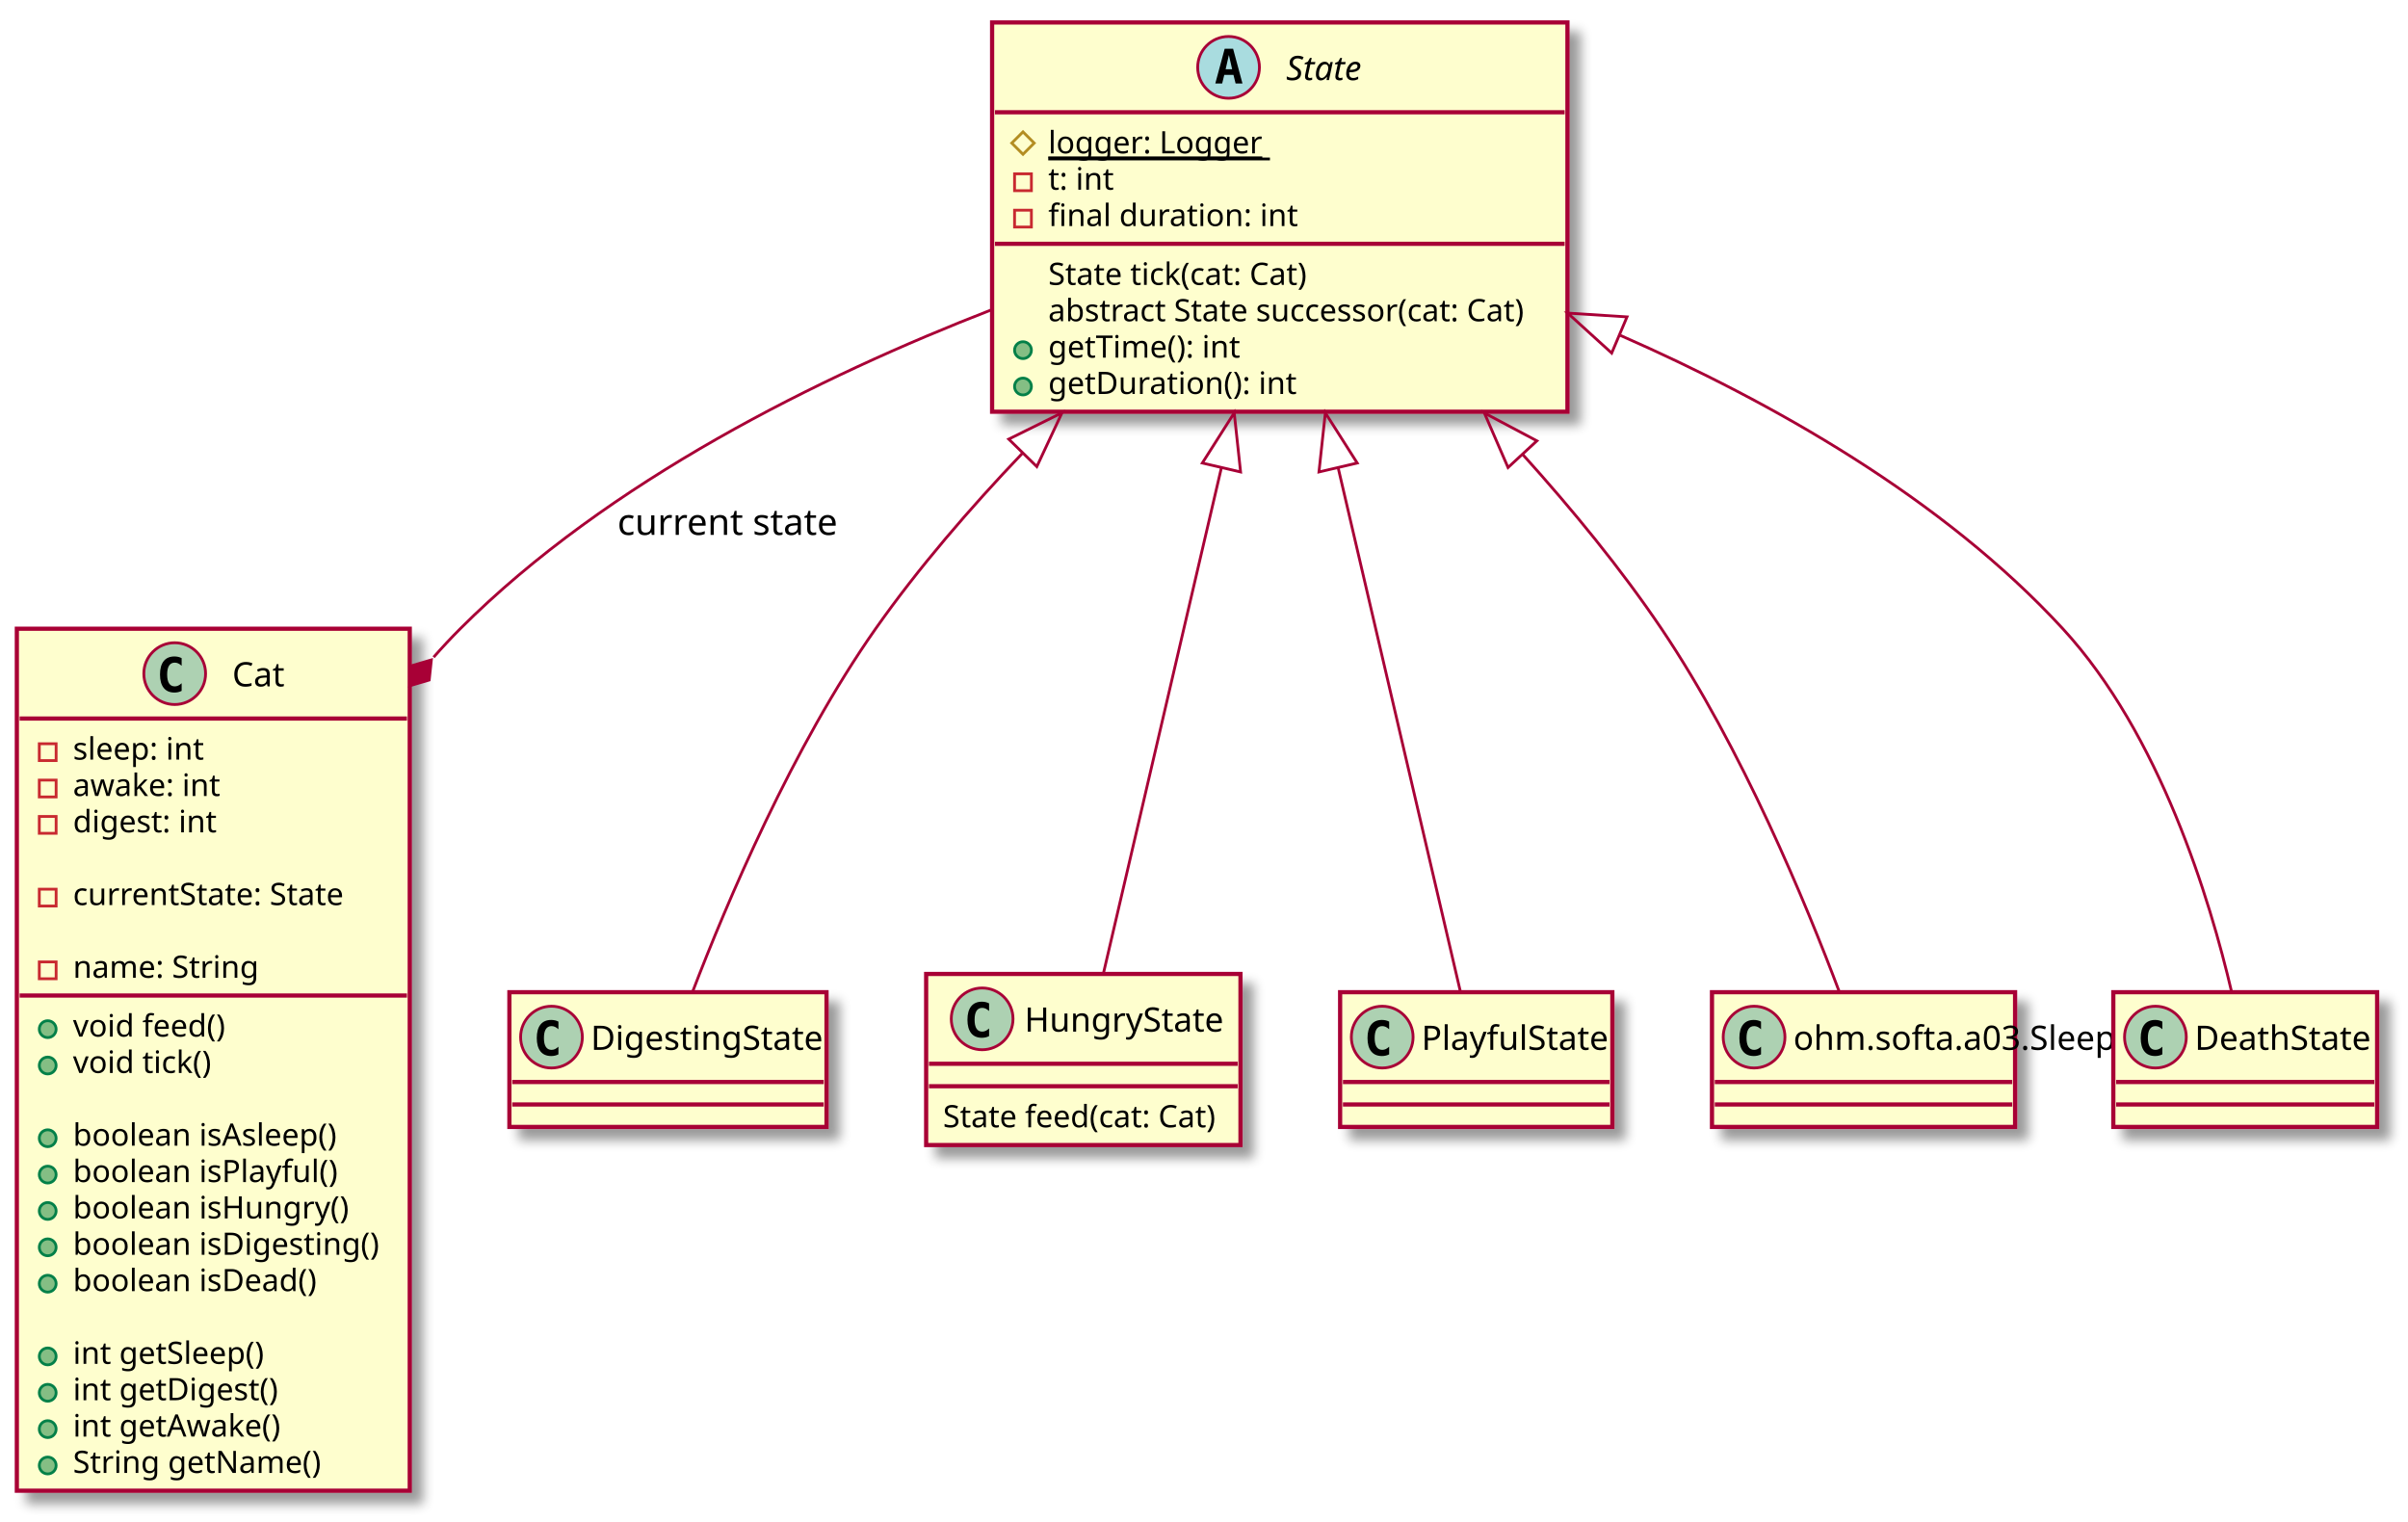
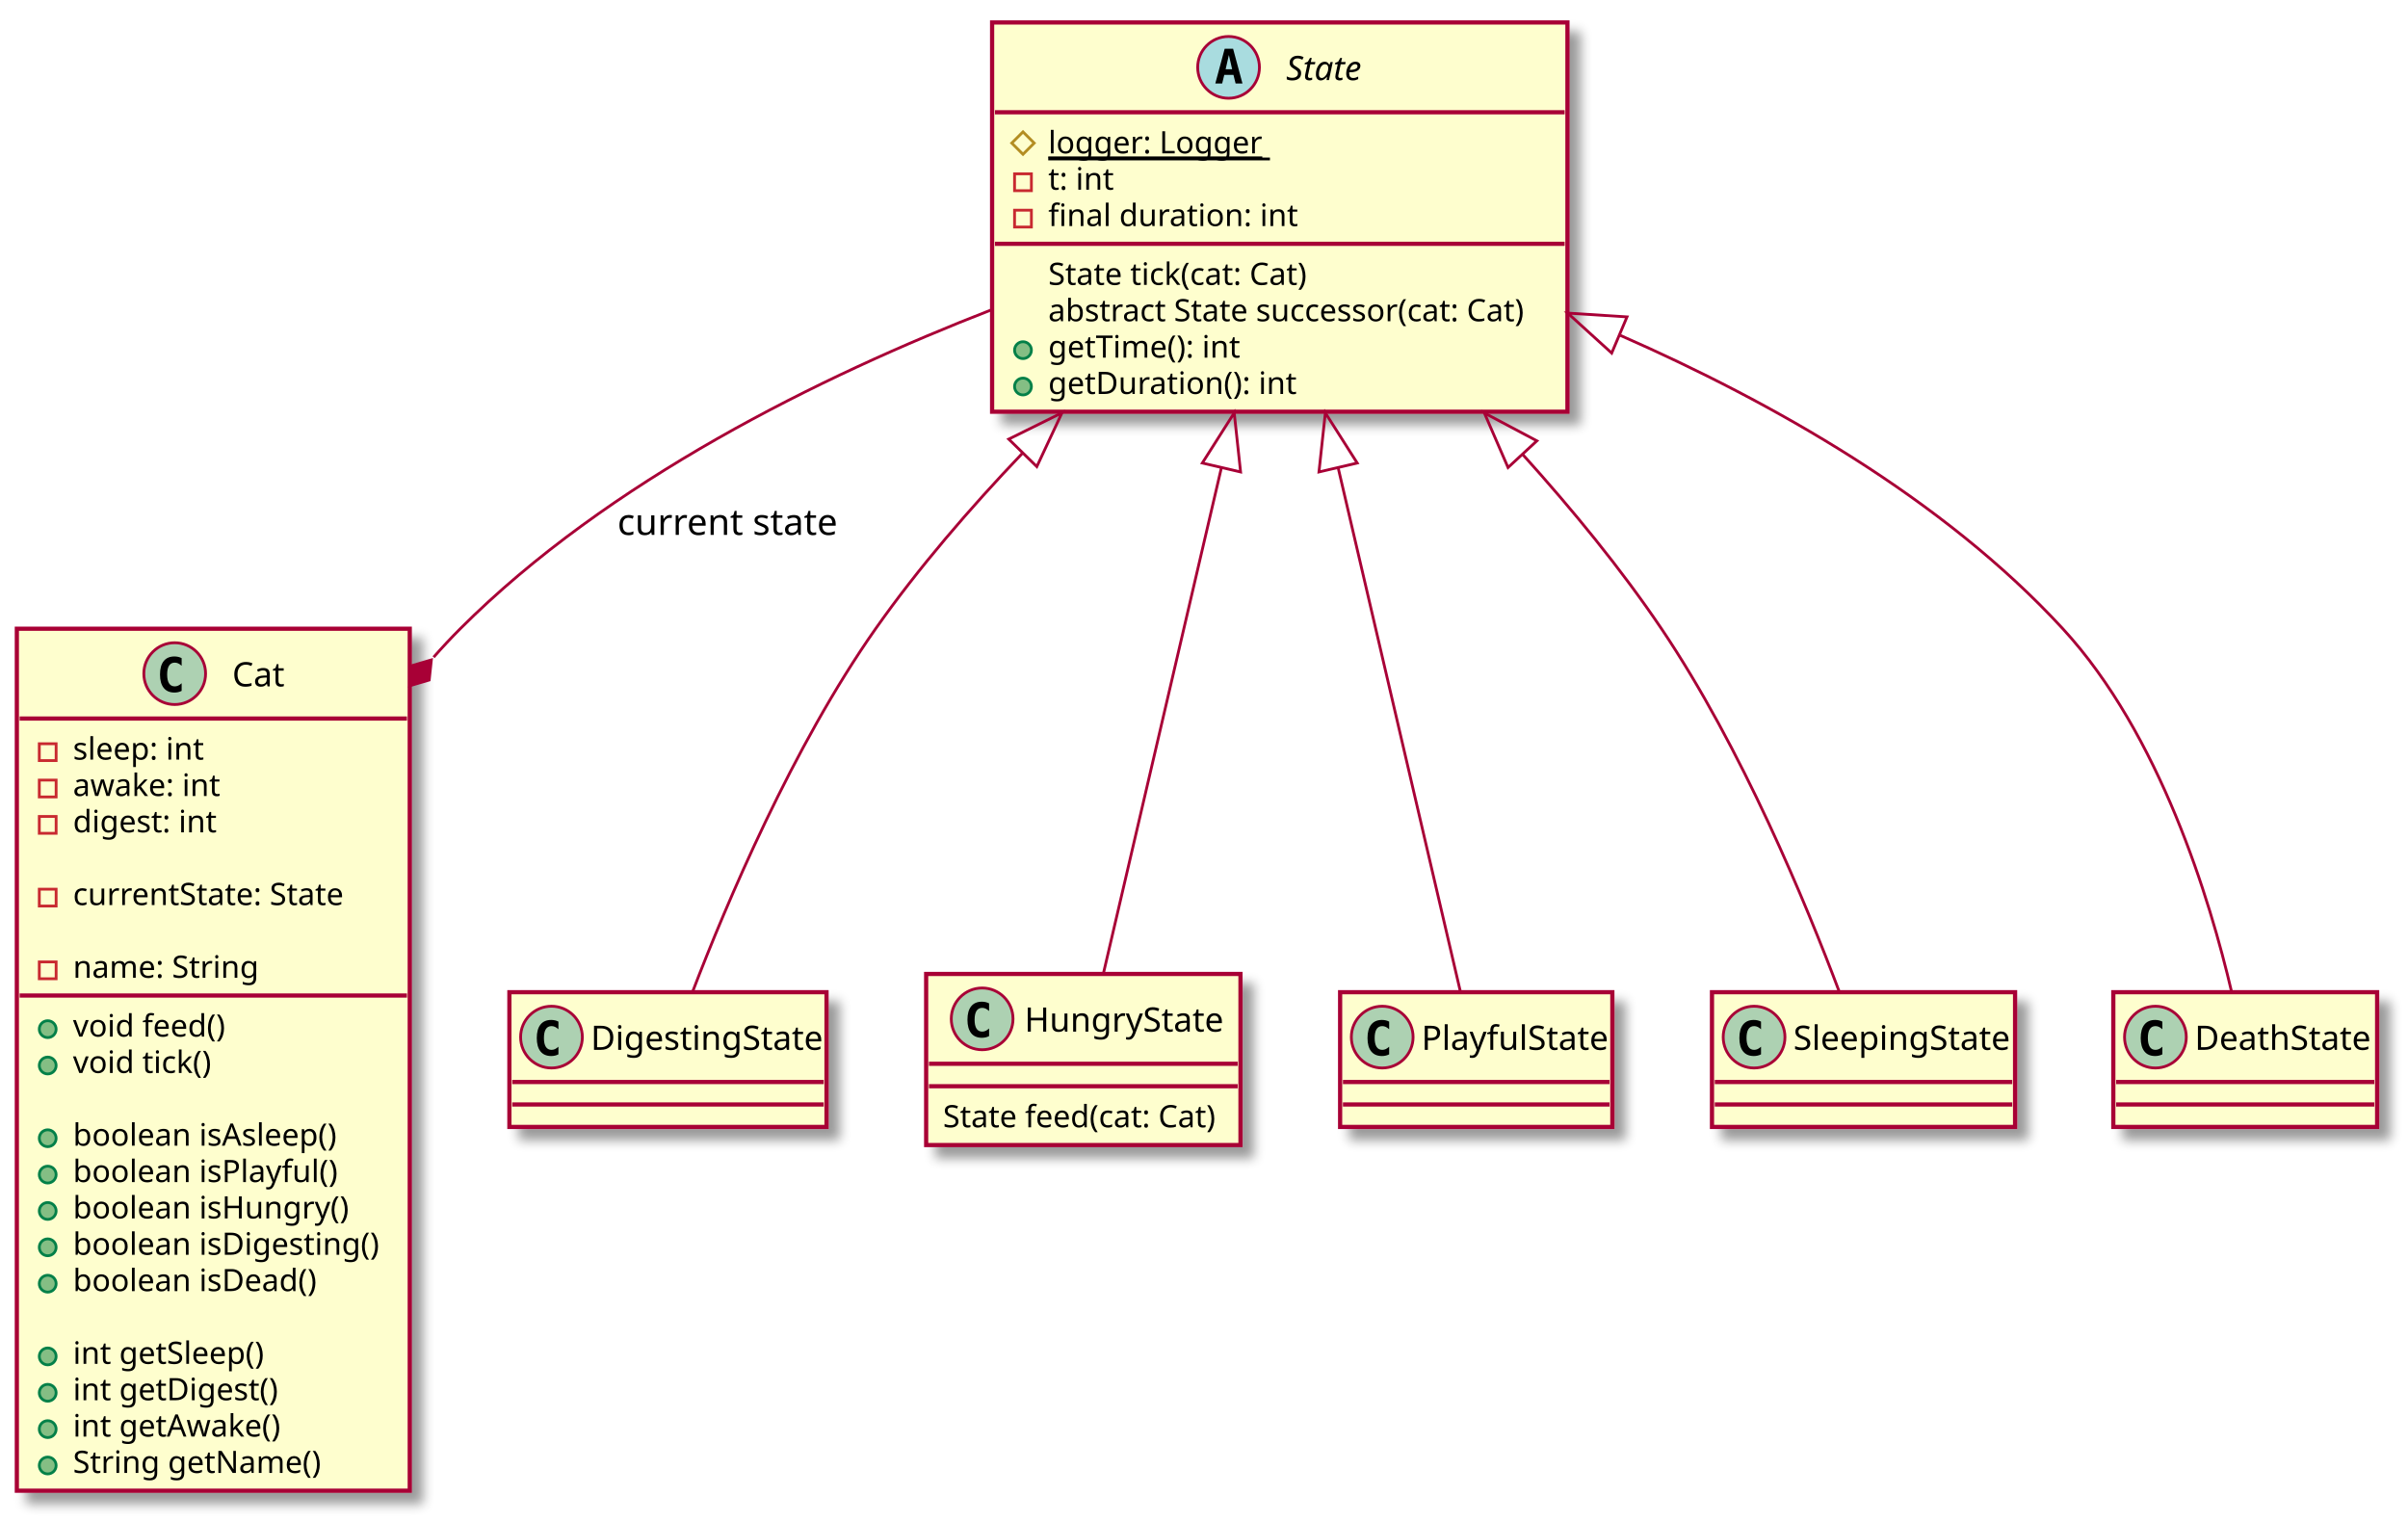
<svg xmlns="http://www.w3.org/2000/svg" contentScriptType="application/ecmascript" contentStyleType="text/css" height="542px" preserveAspectRatio="none" style="width:858px;height:542px;" version="1.1" viewBox="0 0 858 542" width="858px" zoomAndPan="magnify">
  <defs>
    <filter height="300%" id="fad2twvg6j051" width="300%" x="-1" y="-1">
      <feGaussianBlur result="blurOut" stdDeviation="2.0" />
      <feColorMatrix in="blurOut" result="blurOut2" type="matrix" values="0 0 0 0 0 0 0 0 0 0 0 0 0 0 0 0 0 0 .4 0" />
      <feOffset dx="4.0" dy="4.0" in="blurOut2" result="blurOut3" />
      <feBlend in="SourceGraphic" in2="blurOut3" mode="normal" />
    </filter>
  </defs>
  <g>
    <rect fill="#FEFECE" filter="url(#fad2twvg6j051)" height="307.102" id="Cat" style="stroke: #A80036; stroke-width: 1.5;" width="140" x="6" y="224" />
    <ellipse cx="62.25" cy="240" fill="#ADD1B2" rx="11" ry="11" style="stroke: #A80036; stroke-width: 1.0;" />
    <path d="M64.723,246.143 Q64.142,246.442 63.503,246.591 Q62.864,246.741 62.158,246.741 Q59.651,246.741 58.331,245.089 Q57.012,243.437 57.012,240.316 Q57.012,237.186 58.331,235.535 Q59.651,233.883 62.158,233.883 Q62.864,233.883 63.511,234.032 Q64.159,234.182 64.723,234.481 L64.723,237.203 Q64.092,236.622 63.499,236.352 Q62.905,236.083 62.274,236.083 Q60.93,236.083 60.245,237.149 Q59.56,238.216 59.56,240.316 Q59.56,242.408 60.245,243.474 Q60.93,244.541 62.274,244.541 Q62.905,244.541 63.499,244.271 Q64.092,244.001 64.723,243.42 Z " />
    <text fill="#000000" font-family="sans-serif" font-size="12" lengthAdjust="spacingAndGlyphs" textLength="19" x="82.75" y="244.535">Cat</text>
    <line style="stroke: #A80036; stroke-width: 1.5;" x1="7" x2="145" y1="256" y2="256" />
    <rect fill="none" height="6" style="stroke: #C82930; stroke-width: 1.0;" width="6" x="14" y="264.978" />
    <text fill="#000000" font-family="sans-serif" font-size="11" lengthAdjust="spacingAndGlyphs" textLength="48" x="26" y="270.635">sleep: int</text>
    <rect fill="none" height="6" style="stroke: #C82930; stroke-width: 1.0;" width="6" x="14" y="277.933" />
    <text fill="#000000" font-family="sans-serif" font-size="11" lengthAdjust="spacingAndGlyphs" textLength="52" x="26" y="283.59">awake: int</text>
    <rect fill="none" height="6" style="stroke: #C82930; stroke-width: 1.0;" width="6" x="14" y="290.888" />
    <text fill="#000000" font-family="sans-serif" font-size="11" lengthAdjust="spacingAndGlyphs" textLength="53" x="26" y="296.545">digest: int</text>
    <text fill="#000000" font-family="sans-serif" font-size="11" lengthAdjust="spacingAndGlyphs" textLength="0" x="29" y="309.5" />
    <rect fill="none" height="6" style="stroke: #C82930; stroke-width: 1.0;" width="6" x="14" y="316.798" />
    <text fill="#000000" font-family="sans-serif" font-size="11" lengthAdjust="spacingAndGlyphs" textLength="98" x="26" y="322.455">currentState: State</text>
    <text fill="#000000" font-family="sans-serif" font-size="11" lengthAdjust="spacingAndGlyphs" textLength="0" x="29" y="335.41" />
    <rect fill="none" height="6" style="stroke: #C82930; stroke-width: 1.0;" width="6" x="14" y="342.708" />
    <text fill="#000000" font-family="sans-serif" font-size="11" lengthAdjust="spacingAndGlyphs" textLength="67" x="26" y="348.365">name: String</text>
    <line style="stroke: #A80036; stroke-width: 1.5;" x1="7" x2="145" y1="354.685" y2="354.685" />
    <ellipse cx="17" cy="366.663" fill="#84BE84" rx="3" ry="3" style="stroke: #038048; stroke-width: 1.0;" />
    <text fill="#000000" font-family="sans-serif" font-size="11" lengthAdjust="spacingAndGlyphs" textLength="57" x="26" y="369.32">void feed()</text>
    <ellipse cx="17" cy="379.618" fill="#84BE84" rx="3" ry="3" style="stroke: #038048; stroke-width: 1.0;" />
    <text fill="#000000" font-family="sans-serif" font-size="11" lengthAdjust="spacingAndGlyphs" textLength="53" x="26" y="382.275">void tick()</text>
    <text fill="#000000" font-family="sans-serif" font-size="11" lengthAdjust="spacingAndGlyphs" textLength="0" x="29" y="395.231" />
    <ellipse cx="17" cy="405.528" fill="#84BE84" rx="3" ry="3" style="stroke: #038048; stroke-width: 1.0;" />
    <text fill="#000000" font-family="sans-serif" font-size="11" lengthAdjust="spacingAndGlyphs" textLength="99" x="26" y="408.185">boolean isAsleep()</text>
    <ellipse cx="17" cy="418.483" fill="#84BE84" rx="3" ry="3" style="stroke: #038048; stroke-width: 1.0;" />
    <text fill="#000000" font-family="sans-serif" font-size="11" lengthAdjust="spacingAndGlyphs" textLength="98" x="26" y="421.141">boolean isPlayful()</text>
    <ellipse cx="17" cy="431.438" fill="#84BE84" rx="3" ry="3" style="stroke: #038048; stroke-width: 1.0;" />
    <text fill="#000000" font-family="sans-serif" font-size="11" lengthAdjust="spacingAndGlyphs" textLength="103" x="26" y="434.096">boolean isHungry()</text>
    <ellipse cx="17" cy="444.394" fill="#84BE84" rx="3" ry="3" style="stroke: #038048; stroke-width: 1.0;" />
    <text fill="#000000" font-family="sans-serif" font-size="11" lengthAdjust="spacingAndGlyphs" textLength="114" x="26" y="447.051">boolean isDigesting()</text>
    <ellipse cx="17" cy="457.349" fill="#84BE84" rx="3" ry="3" style="stroke: #038048; stroke-width: 1.0;" />
    <text fill="#000000" font-family="sans-serif" font-size="11" lengthAdjust="spacingAndGlyphs" textLength="90" x="26" y="460.006">boolean isDead()</text>
    <text fill="#000000" font-family="sans-serif" font-size="11" lengthAdjust="spacingAndGlyphs" textLength="0" x="29" y="472.961" />
    <ellipse cx="17" cy="483.259" fill="#84BE84" rx="3" ry="3" style="stroke: #038048; stroke-width: 1.0;" />
    <text fill="#000000" font-family="sans-serif" font-size="11" lengthAdjust="spacingAndGlyphs" textLength="70" x="26" y="485.916">int getSleep()</text>
    <ellipse cx="17" cy="496.214" fill="#84BE84" rx="3" ry="3" style="stroke: #038048; stroke-width: 1.0;" />
    <text fill="#000000" font-family="sans-serif" font-size="11" lengthAdjust="spacingAndGlyphs" textLength="76" x="26" y="498.871">int getDigest()</text>
    <ellipse cx="17" cy="509.169" fill="#84BE84" rx="3" ry="3" style="stroke: #038048; stroke-width: 1.0;" />
    <text fill="#000000" font-family="sans-serif" font-size="11" lengthAdjust="spacingAndGlyphs" textLength="76" x="26" y="511.826">int getAwake()</text>
    <ellipse cx="17" cy="522.124" fill="#84BE84" rx="3" ry="3" style="stroke: #038048; stroke-width: 1.0;" />
    <text fill="#000000" font-family="sans-serif" font-size="11" lengthAdjust="spacingAndGlyphs" textLength="90" x="26" y="524.781">String getName()</text>
    <rect fill="#FEFECE" filter="url(#fad2twvg6j051)" height="138.685" id="State" style="stroke: #A80036; stroke-width: 1.5;" width="205" x="353.5" y="8" />
    <ellipse cx="437.75" cy="24" fill="#A9DCDF" rx="11" ry="11" style="stroke: #A80036; stroke-width: 1.0;" />
    <path d="M437.863,19.598 L436.709,24.67 L439.025,24.67 Z M436.369,17.357 L439.366,17.357 L442.711,29.75 L440.262,29.75 L439.498,26.687 L436.22,26.687 L435.473,29.75 L433.024,29.75 Z " />
    <text fill="#000000" font-family="sans-serif" font-size="12" font-style="italic" lengthAdjust="spacingAndGlyphs" textLength="28" x="458.25" y="28.535">State</text>
    <line style="stroke: #A80036; stroke-width: 1.5;" x1="354.5" x2="557.5" y1="40" y2="40" />
    <polygon fill="none" points="364.5,46.977,368.5,50.977,364.5,54.977,360.5,50.977" style="stroke: #B38D22; stroke-width: 1.0;" />
    <text fill="#000000" font-family="sans-serif" font-size="11" lengthAdjust="spacingAndGlyphs" text-decoration="underline" textLength="79" x="373.5" y="54.635">logger: Logger</text>
    <line style="stroke: #000000; stroke-width: 1.0;" x1="373.5" x2="452.5" y1="56.635" y2="56.635" />
    <rect fill="none" height="6" style="stroke: #C82930; stroke-width: 1.0;" width="6" x="361.5" y="61.933" />
    <text fill="#000000" font-family="sans-serif" font-size="11" lengthAdjust="spacingAndGlyphs" textLength="24" x="373.5" y="67.59">t: int</text>
    <rect fill="none" height="6" style="stroke: #C82930; stroke-width: 1.0;" width="6" x="361.5" y="74.888" />
    <text fill="#000000" font-family="sans-serif" font-size="11" lengthAdjust="spacingAndGlyphs" textLength="92" x="373.5" y="80.545">final duration: int</text>
    <line style="stroke: #A80036; stroke-width: 1.5;" x1="354.5" x2="557.5" y1="86.865" y2="86.865" />
    <text fill="#000000" font-family="sans-serif" font-size="11" lengthAdjust="spacingAndGlyphs" textLength="96" x="373.5" y="101.5">State tick(cat: Cat)</text>
    <text fill="#000000" font-family="sans-serif" font-size="11" lengthAdjust="spacingAndGlyphs" textLength="179" x="373.5" y="114.455">abstract State successor(cat: Cat)</text>
    <ellipse cx="364.5" cy="124.753" fill="#84BE84" rx="3" ry="3" style="stroke: #038048; stroke-width: 1.0;" />
    <text fill="#000000" font-family="sans-serif" font-size="11" lengthAdjust="spacingAndGlyphs" textLength="71" x="373.5" y="127.41">getTime(): int</text>
    <ellipse cx="364.5" cy="137.708" fill="#84BE84" rx="3" ry="3" style="stroke: #038048; stroke-width: 1.0;" />
    <text fill="#000000" font-family="sans-serif" font-size="11" lengthAdjust="spacingAndGlyphs" textLength="92" x="373.5" y="140.365">getDuration(): int</text>
    <rect fill="#FEFECE" filter="url(#fad2twvg6j051)" height="48" id="DigestingState" style="stroke: #A80036; stroke-width: 1.5;" width="113" x="181.5" y="353.5" />
    <ellipse cx="196.5" cy="369.5" fill="#ADD1B2" rx="11" ry="11" style="stroke: #A80036; stroke-width: 1.0;" />
    <path d="M198.973,375.643 Q198.392,375.942 197.753,376.091 Q197.114,376.241 196.408,376.241 Q193.901,376.241 192.582,374.589 Q191.262,372.937 191.262,369.816 Q191.262,366.687 192.582,365.035 Q193.901,363.383 196.408,363.383 Q197.114,363.383 197.761,363.532 Q198.409,363.682 198.973,363.981 L198.973,366.703 Q198.342,366.122 197.749,365.852 Q197.155,365.582 196.524,365.582 Q195.18,365.582 194.495,366.649 Q193.81,367.716 193.81,369.816 Q193.81,371.908 194.495,372.974 Q195.18,374.041 196.524,374.041 Q197.155,374.041 197.749,373.771 Q198.342,373.502 198.973,372.92 Z " />
    <text fill="#000000" font-family="sans-serif" font-size="12" lengthAdjust="spacingAndGlyphs" textLength="81" x="210.5" y="374.035">DigestingState</text>
    <line style="stroke: #A80036; stroke-width: 1.5;" x1="182.5" x2="293.5" y1="385.5" y2="385.5" />
    <line style="stroke: #A80036; stroke-width: 1.5;" x1="182.5" x2="293.5" y1="393.5" y2="393.5" />
    <rect fill="#FEFECE" filter="url(#fad2twvg6j051)" height="60.955" id="HungryState" style="stroke: #A80036; stroke-width: 1.5;" width="112" x="330" y="347" />
    <ellipse cx="349.95" cy="363" fill="#ADD1B2" rx="11" ry="11" style="stroke: #A80036; stroke-width: 1.0;" />
    <path d="M352.423,369.143 Q351.842,369.442 351.203,369.591 Q350.564,369.741 349.858,369.741 Q347.351,369.741 346.031,368.089 Q344.712,366.437 344.712,363.316 Q344.712,360.187 346.031,358.535 Q347.351,356.883 349.858,356.883 Q350.564,356.883 351.211,357.032 Q351.859,357.182 352.423,357.481 L352.423,360.203 Q351.792,359.622 351.199,359.352 Q350.605,359.082 349.974,359.082 Q348.63,359.082 347.945,360.149 Q347.26,361.216 347.26,363.316 Q347.26,365.408 347.945,366.474 Q348.63,367.541 349.974,367.541 Q350.605,367.541 351.199,367.271 Q351.792,367.002 352.423,366.42 Z " />
    <text fill="#000000" font-family="sans-serif" font-size="12" lengthAdjust="spacingAndGlyphs" textLength="69" x="365.05" y="367.535">HungryState</text>
    <line style="stroke: #A80036; stroke-width: 1.5;" x1="331" x2="441" y1="379" y2="379" />
    <line style="stroke: #A80036; stroke-width: 1.5;" x1="331" x2="441" y1="387" y2="387" />
    <text fill="#000000" font-family="sans-serif" font-size="11" lengthAdjust="spacingAndGlyphs" textLength="100" x="336" y="401.635">State feed(cat: Cat)</text>
    <rect fill="#FEFECE" filter="url(#fad2twvg6j051)" height="48" id="PlayfulState" style="stroke: #A80036; stroke-width: 1.5;" width="97" x="477.5" y="353.5" />
    <ellipse cx="492.5" cy="369.5" fill="#ADD1B2" rx="11" ry="11" style="stroke: #A80036; stroke-width: 1.0;" />
    <path d="M494.973,375.643 Q494.392,375.942 493.753,376.091 Q493.114,376.241 492.408,376.241 Q489.901,376.241 488.582,374.589 Q487.262,372.937 487.262,369.816 Q487.262,366.687 488.582,365.035 Q489.901,363.383 492.408,363.383 Q493.114,363.383 493.761,363.532 Q494.409,363.682 494.973,363.981 L494.973,366.703 Q494.342,366.122 493.749,365.852 Q493.155,365.582 492.524,365.582 Q491.18,365.582 490.495,366.649 Q489.81,367.716 489.81,369.816 Q489.81,371.908 490.495,372.974 Q491.18,374.041 492.524,374.041 Q493.155,374.041 493.749,373.771 Q494.342,373.502 494.973,372.92 Z " />
    <text fill="#000000" font-family="sans-serif" font-size="12" lengthAdjust="spacingAndGlyphs" textLength="65" x="506.5" y="374.035">PlayfulState</text>
    <line style="stroke: #A80036; stroke-width: 1.5;" x1="478.5" x2="573.5" y1="385.5" y2="385.5" />
    <line style="stroke: #A80036; stroke-width: 1.5;" x1="478.5" x2="573.5" y1="393.5" y2="393.5" />
-     <rect fill="#FEFECE" filter="url(#fad2twvg6j051)" height="48" id="ohm.softa.a03.SleepingState" style="stroke: #A80036; stroke-width: 1.5;" width="108" x="610" y="353.5" />
+     <rect fill="#FEFECE" filter="url(#fad2twvg6j051)" height="48" id="SleepingState" style="stroke: #A80036; stroke-width: 1.5;" width="108" x="610" y="353.5" />
    <ellipse cx="625" cy="369.5" fill="#ADD1B2" rx="11" ry="11" style="stroke: #A80036; stroke-width: 1.0;" />
    <path d="M627.473,375.643 Q626.892,375.942 626.253,376.091 Q625.614,376.241 624.908,376.241 Q622.401,376.241 621.082,374.589 Q619.762,372.937 619.762,369.816 Q619.762,366.687 621.082,365.035 Q622.401,363.383 624.908,363.383 Q625.614,363.383 626.261,363.532 Q626.909,363.682 627.473,363.981 L627.473,366.703 Q626.842,366.122 626.249,365.852 Q625.655,365.582 625.024,365.582 Q623.68,365.582 622.995,366.649 Q622.31,367.716 622.31,369.816 Q622.31,371.908 622.995,372.974 Q623.68,374.041 625.024,374.041 Q625.655,374.041 626.249,373.771 Q626.842,373.502 627.473,372.92 Z " />
-     <text fill="#000000" font-family="sans-serif" font-size="12" lengthAdjust="spacingAndGlyphs" textLength="76" x="639" y="374.035">ohm.softa.a03.SleepingState</text>
+     <text fill="#000000" font-family="sans-serif" font-size="12" lengthAdjust="spacingAndGlyphs" textLength="76" x="639" y="374.035">SleepingState</text>
    <line style="stroke: #A80036; stroke-width: 1.5;" x1="611" x2="717" y1="385.5" y2="385.5" />
    <line style="stroke: #A80036; stroke-width: 1.5;" x1="611" x2="717" y1="393.5" y2="393.5" />
    <rect fill="#FEFECE" filter="url(#fad2twvg6j051)" height="48" id="DeathState" style="stroke: #A80036; stroke-width: 1.5;" width="94" x="753" y="353.5" />
    <ellipse cx="768" cy="369.5" fill="#ADD1B2" rx="11" ry="11" style="stroke: #A80036; stroke-width: 1.0;" />
    <path d="M770.473,375.643 Q769.892,375.942 769.253,376.091 Q768.614,376.241 767.908,376.241 Q765.401,376.241 764.082,374.589 Q762.762,372.937 762.762,369.816 Q762.762,366.687 764.082,365.035 Q765.401,363.383 767.908,363.383 Q768.614,363.383 769.261,363.532 Q769.909,363.682 770.473,363.981 L770.473,366.703 Q769.842,366.122 769.249,365.852 Q768.655,365.582 768.024,365.582 Q766.68,365.582 765.995,366.649 Q765.31,367.716 765.31,369.816 Q765.31,371.908 765.995,372.974 Q766.68,374.041 768.024,374.041 Q768.655,374.041 769.249,373.771 Q769.842,373.502 770.473,372.92 Z " />
    <text fill="#000000" font-family="sans-serif" font-size="12" lengthAdjust="spacingAndGlyphs" textLength="62" x="782" y="374.035">DeathState</text>
    <line style="stroke: #A80036; stroke-width: 1.5;" x1="754" x2="846" y1="385.5" y2="385.5" />
    <line style="stroke: #A80036; stroke-width: 1.5;" x1="754" x2="846" y1="393.5" y2="393.5" />
    <path d="M364.245,161.537 C345.676,181.003 327.206,202.382 312,224 C282.384,266.104 258.841,321.886 246.798,353.302 " fill="none" id="State-DigestingState" style="stroke: #A80036; stroke-width: 1.0;" />
    <polygon fill="none" points="359.424,156.455,378.413,147.051,369.433,166.244,359.424,156.455" style="stroke: #A80036; stroke-width: 1.0;" />
    <path d="M435.201,166.639 C420.985,227.563 403.006,304.618 393.195,346.665 " fill="none" id="State-HungryState" style="stroke: #A80036; stroke-width: 1.0;" />
    <polygon fill="none" points="428.403,164.966,439.765,147.08,442.037,168.148,428.403,164.966" style="stroke: #A80036; stroke-width: 1.0;" />
    <path d="M476.838,166.806 C491.829,231.052 510.989,313.166 520.346,353.267 " fill="none" id="State-PlayfulState" style="stroke: #A80036; stroke-width: 1.0;" />
    <polygon fill="none" points="469.963,168.148,472.235,147.08,483.597,164.966,469.963,168.148" style="stroke: #A80036; stroke-width: 1.0;" />
    <path d="M542.602,161.959 C560.15,181.405 577.612,202.668 592,224 C620.641,266.461 643.61,322.115 655.386,353.411 " fill="none" id="State-ohm.softa.a03.SleepingState" style="stroke: #A80036; stroke-width: 1.0;" />
    <polygon fill="none" points="537.33,166.568,528.893,147.13,547.61,157.064,537.33,166.568" style="stroke: #A80036; stroke-width: 1.0;" />
    <path d="M577.351,119.496 C631.35,143.206 692.249,177.547 735,224 C769.688,261.692 787.482,320.642 795.16,353.437 " fill="none" id="State-DeathState" style="stroke: #A80036; stroke-width: 1.0;" />
    <polygon fill="none" points="574.269,125.792,558.58,111.55,579.726,112.9,574.269,125.792" style="stroke: #A80036; stroke-width: 1.0;" />
    <path d="M353.409,110.328 C292.345,134.051 216.74,171.264 164,224 C160.752,227.248 157.583,230.64 154.495,234.148 " fill="none" id="State-Cat" style="stroke: #A80036; stroke-width: 1.0;" />
    <polygon fill="#A80036" points="146.009,244.321,152.924,242.276,153.696,235.106,146.781,237.151,146.009,244.321" style="stroke: #A80036; stroke-width: 1.0;" />
    <text fill="#000000" font-family="sans-serif" font-size="13" lengthAdjust="spacingAndGlyphs" textLength="80" x="220" y="190.568">current state</text>
  </g>
</svg>
